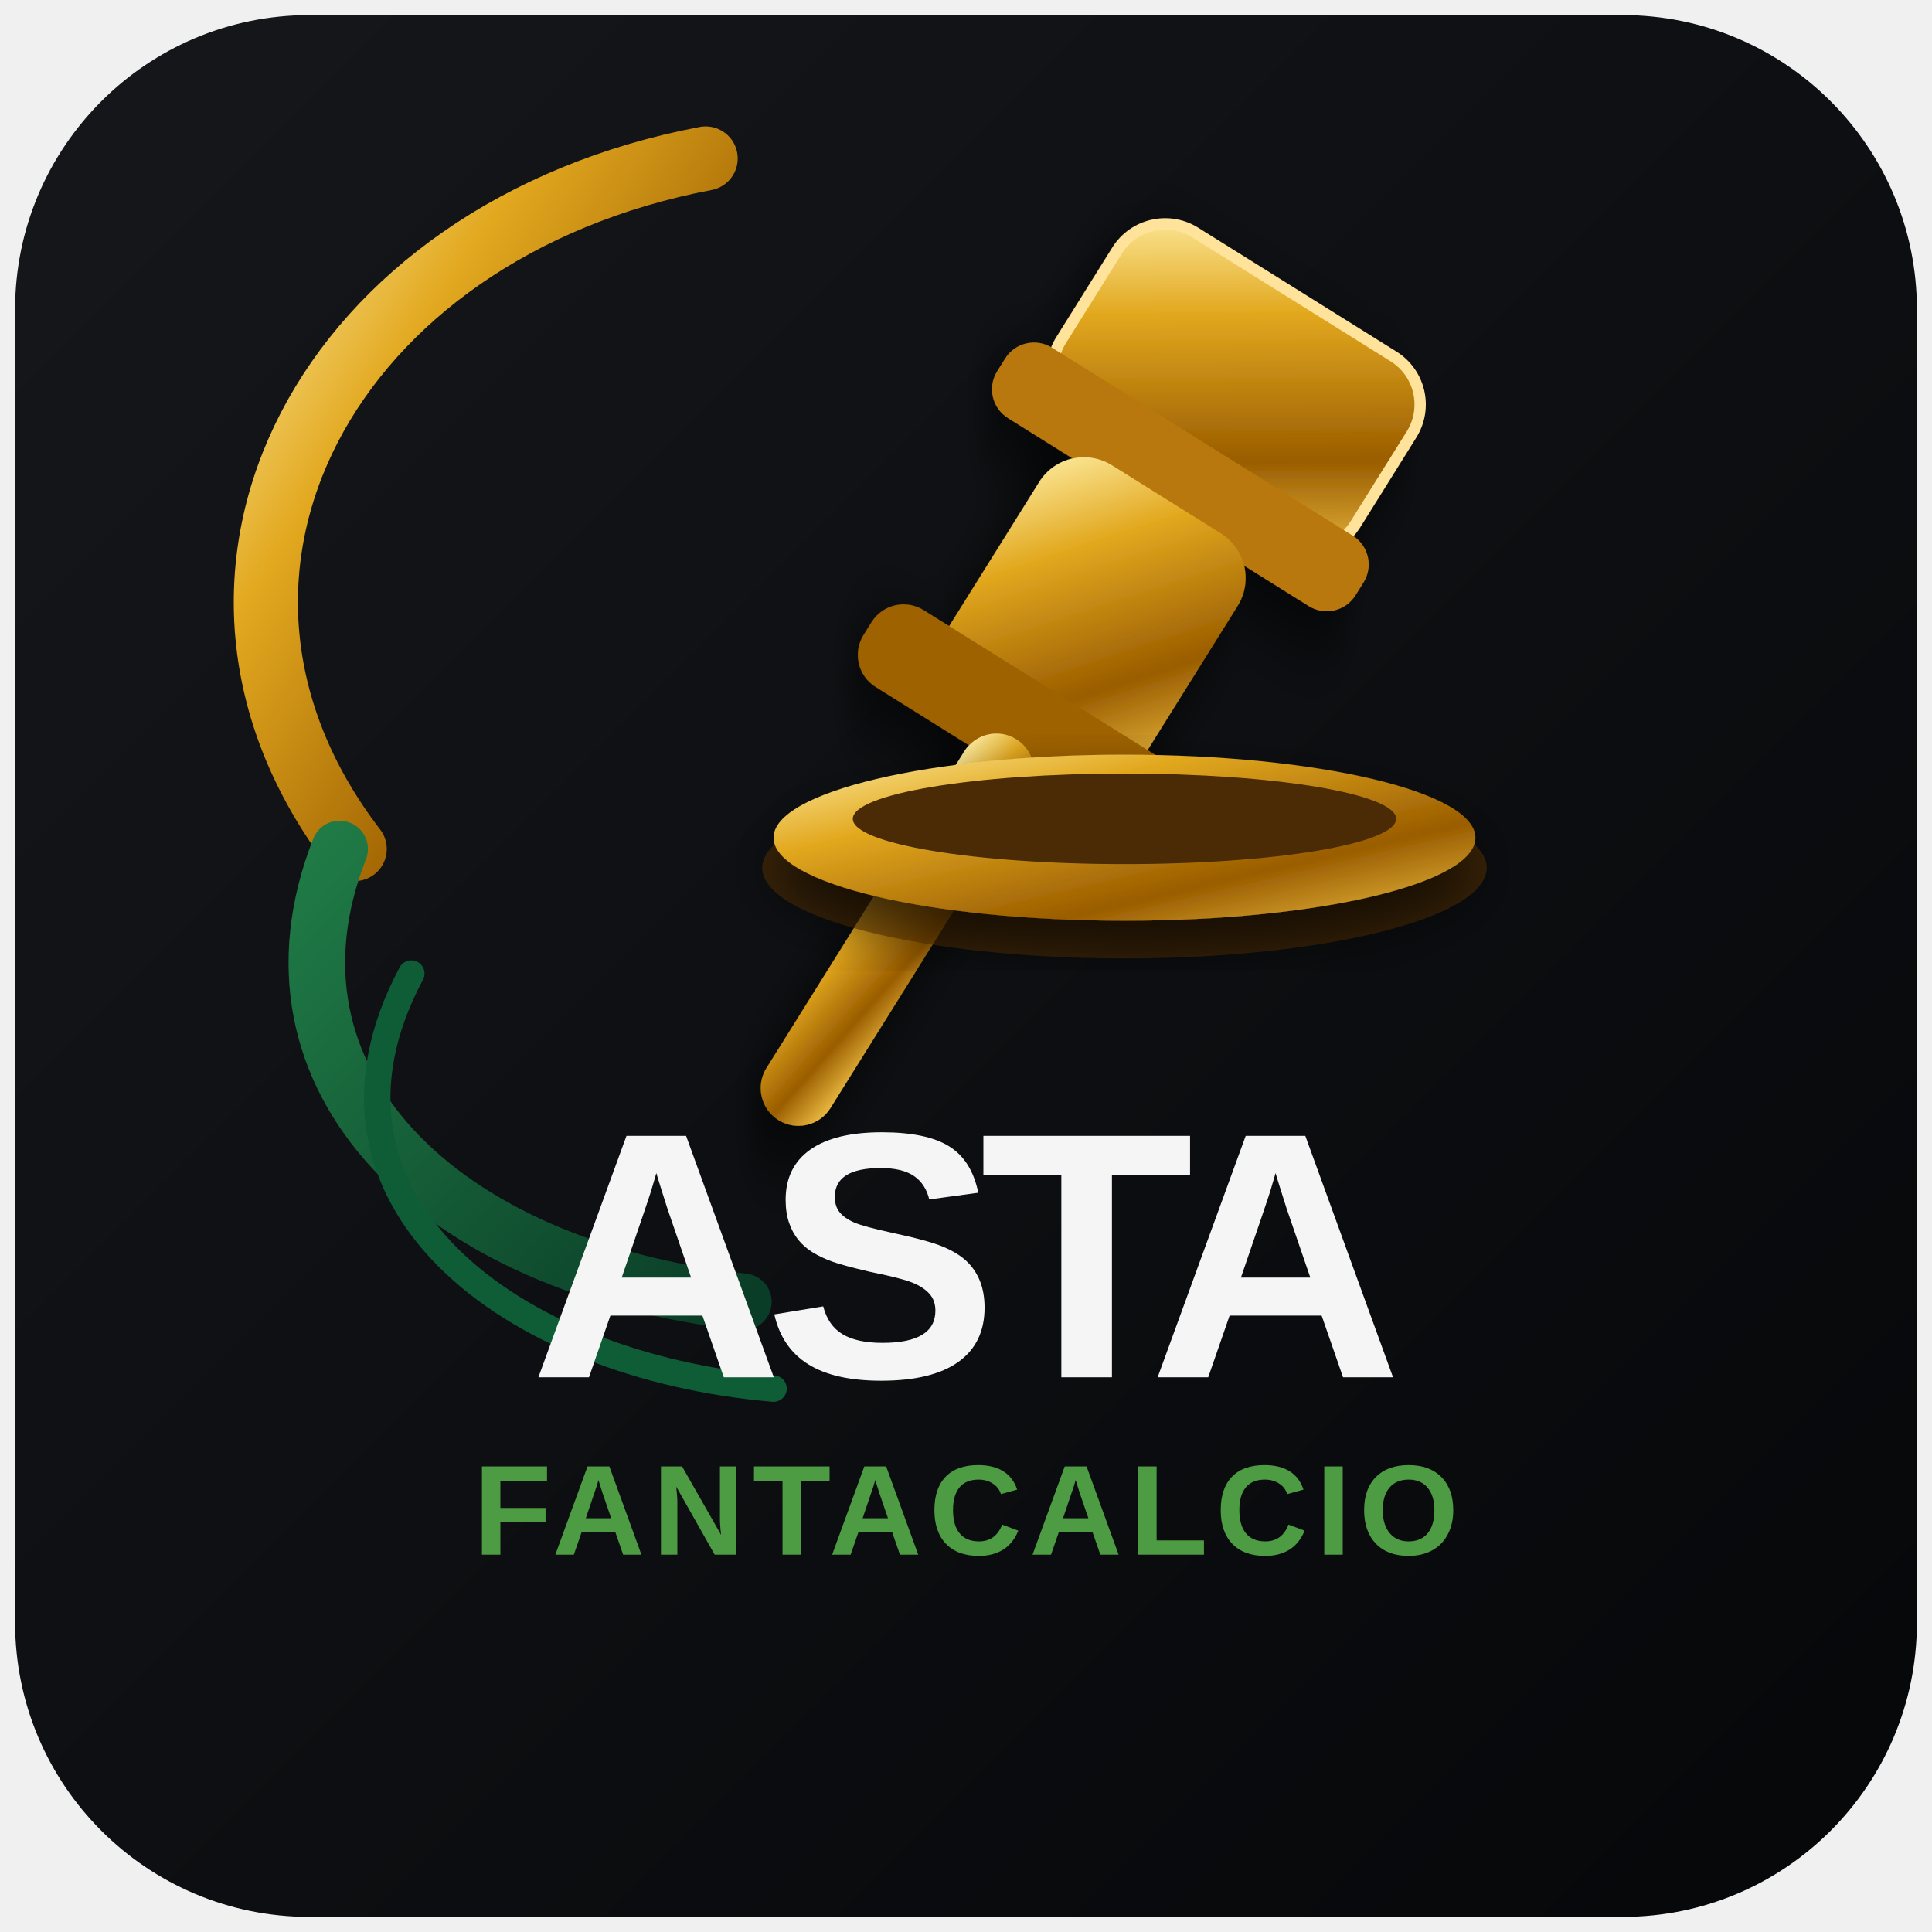
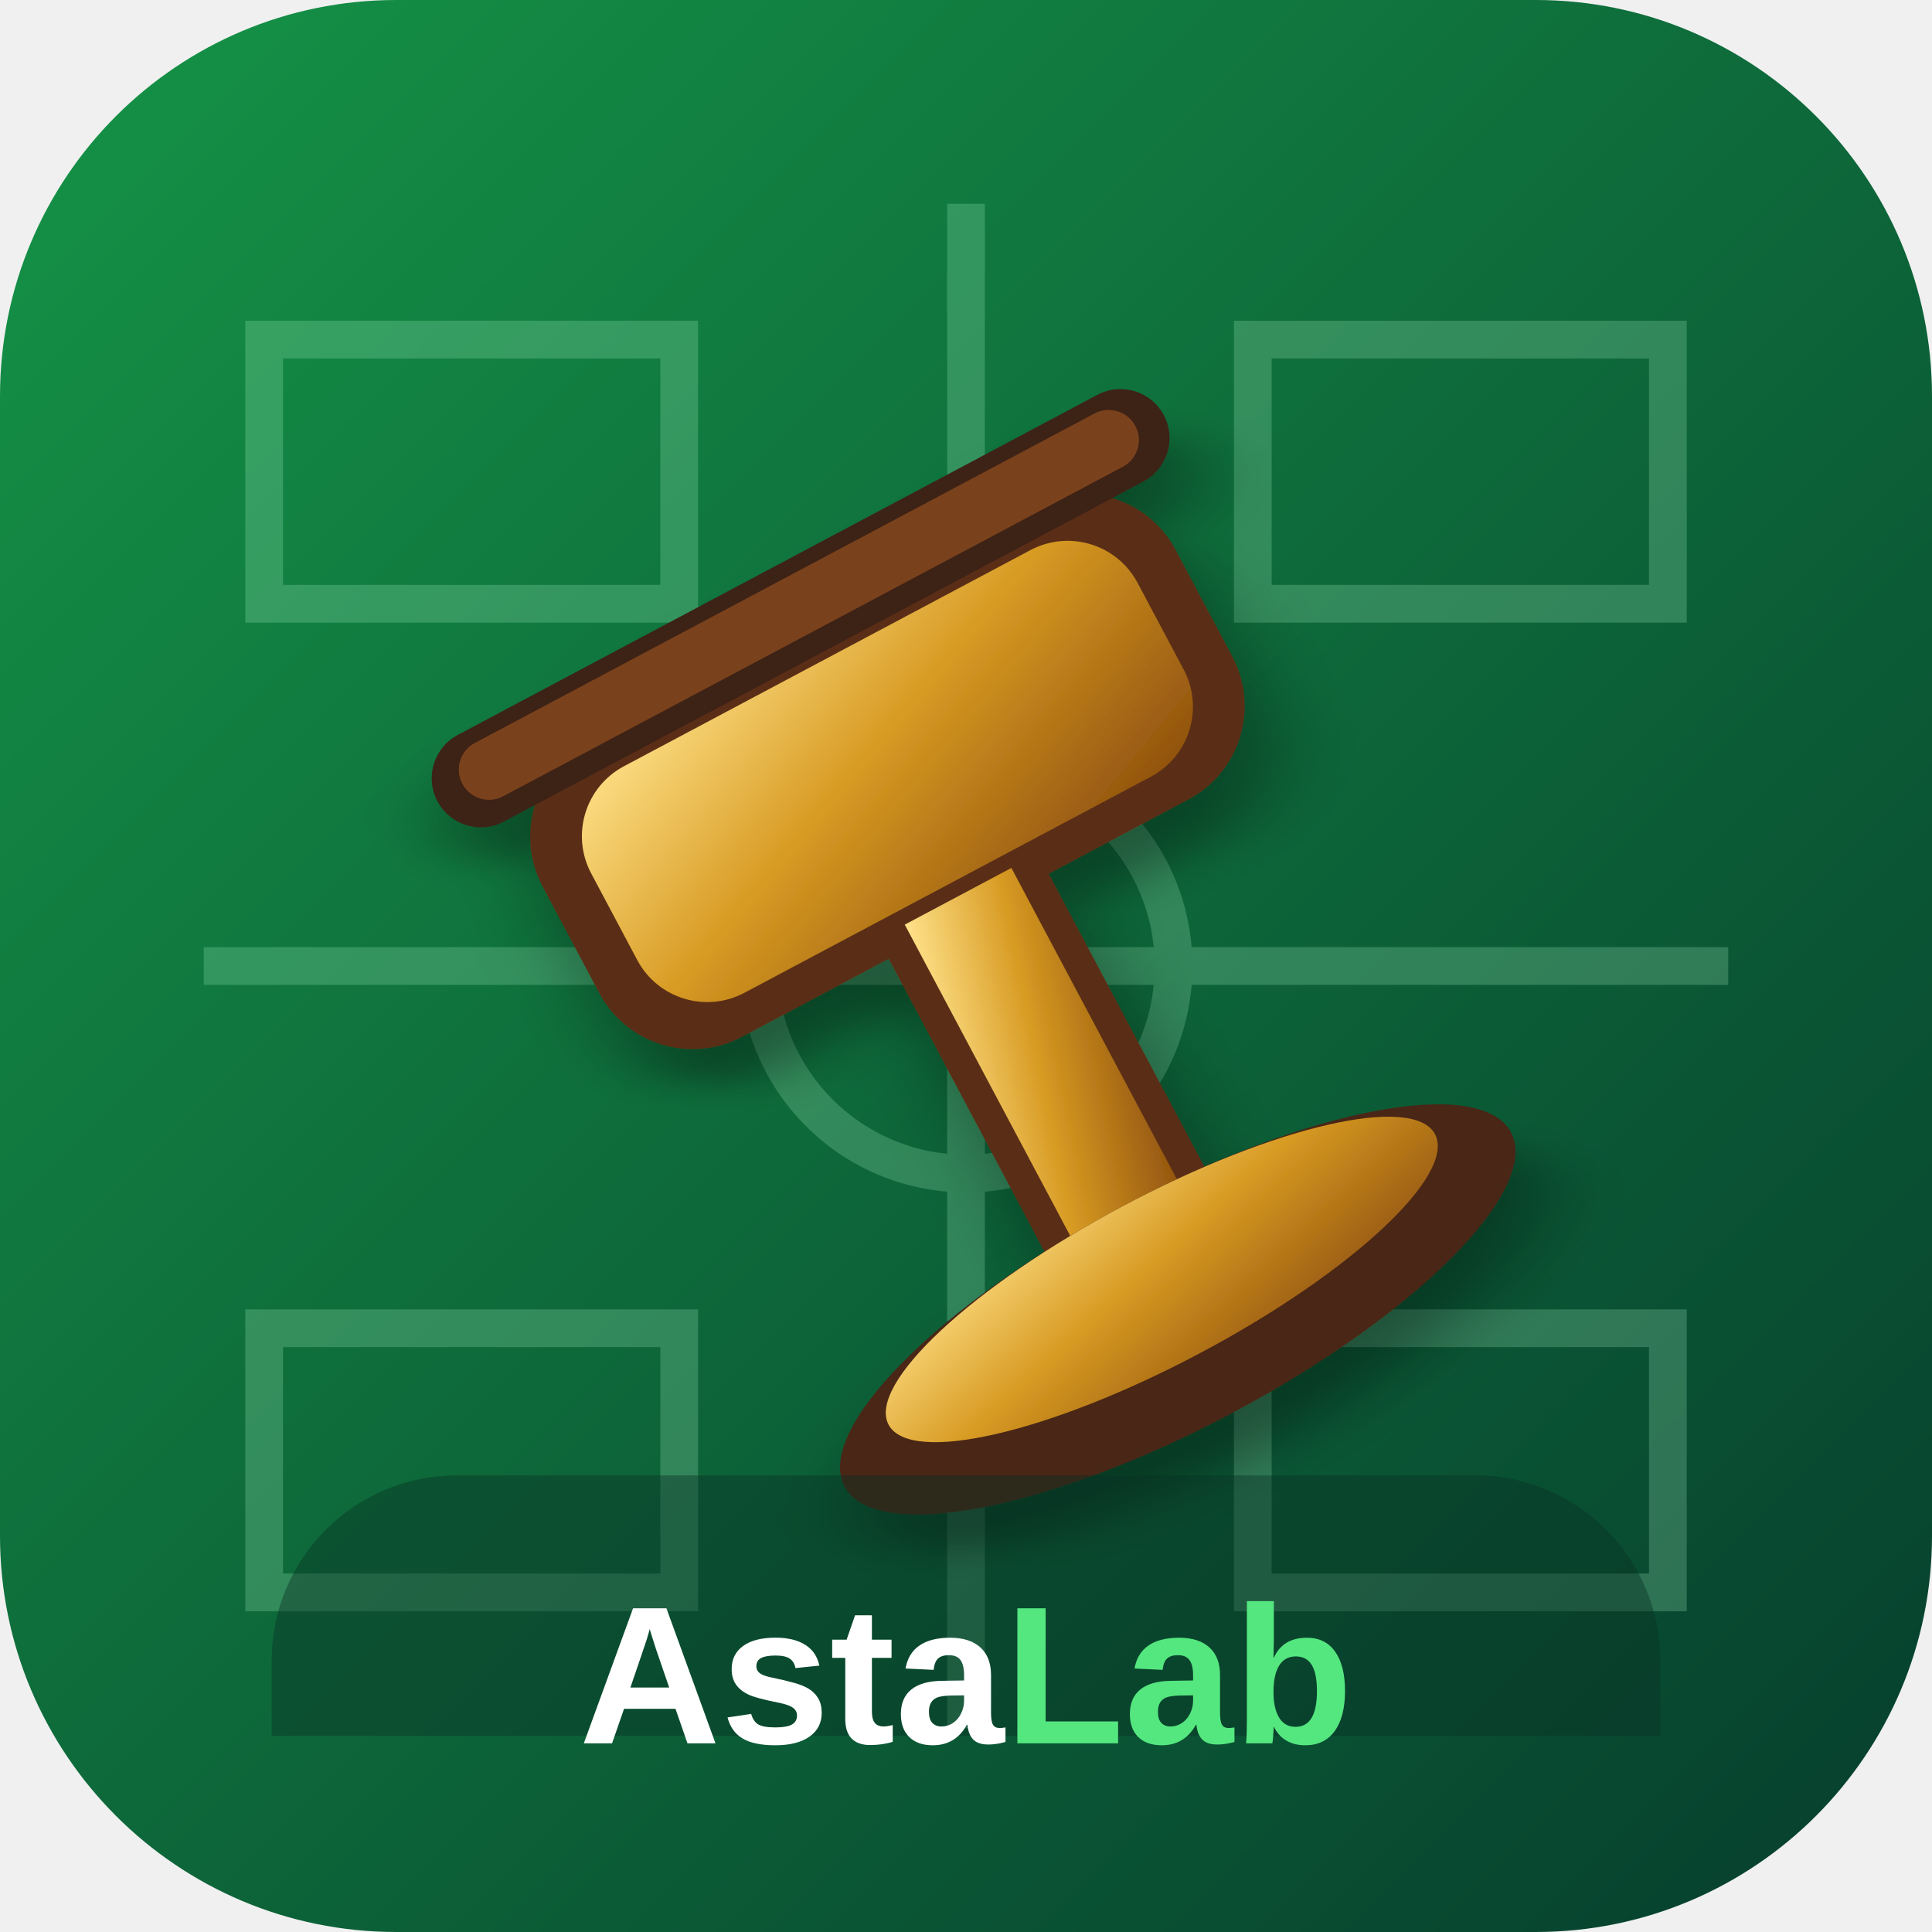
<svg xmlns="http://www.w3.org/2000/svg" viewBox="0 0 512 512">
  <defs>
    <linearGradient id="bg" x1="0" y1="0" x2="1" y2="1">
-       <stop stop-color="#15171b" />
-       <stop offset="1" stop-color="#050709" />
+       <stop stop-color="#159447" />
+       <stop offset="1" stop-color="#063d2d" />
    </linearGradient>
    <linearGradient id="gold" x1="0" y1="0" x2="1" y2="1">
-       <stop stop-color="#fff0a8" />
-       <stop offset=".3" stop-color="#e2a81f" />
-       <stop offset=".7" stop-color="#9a5d00" />
-       <stop offset="1" stop-color="#f3c448" />
+       <stop stop-color="#ffe28a" />
+       <stop offset=".45" stop-color="#d79a22" />
+       <stop offset="1" stop-color="#8b4d0d" />
    </linearGradient>
-     <linearGradient id="green" x1="0" y1="0" x2="1" y2="1">
-       <stop stop-color="#1f7a46" />
-       <stop offset="1" stop-color="#0a3d27" />
-     </linearGradient>
-     <filter id="shadow" x="-30%" y="-30%" width="160%" height="160%">
-       <feDropShadow dx="0" dy="8" stdDeviation="8" flood-color="#000" flood-opacity=".65" />
+     <filter id="shadow">
+       <feDropShadow dx="0" dy="12" stdDeviation="9" flood-opacity=".35" />
    </filter>
  </defs>
-   <rect x="4" y="4" width="504" height="504" rx="78" fill="url(#bg)" />
-   <path d="M94 225 C38 152 87 61 187 42" fill="none" stroke="url(#gold)" stroke-width="17" stroke-linecap="round" />
-   <path d="M90 225 C66 286 116 336 197 345" fill="none" stroke="url(#green)" stroke-width="15" stroke-linecap="round" />
-   <path d="M109 258 C77 318 135 362 205 368" fill="none" stroke="#0e5d37" stroke-width="7" stroke-linecap="round" />
-   <g filter="url(#shadow)" transform="rotate(32 302 155)">
-     <rect x="250" y="68" width="92" height="58" rx="15" fill="url(#gold)" stroke="#ffe39a" stroke-width="3" />
-     <rect x="240" y="114" width="112" height="22" rx="9" fill="#b97808" />
-     <rect x="265" y="132" width="62" height="74" rx="14" fill="url(#gold)" />
-     <rect x="247" y="191" width="98" height="24" rx="10" fill="#9f6200" />
-     <rect x="286" y="207" width="20" height="119" rx="10" fill="url(#gold)" />
+   <rect width="512" height="512" rx="105" fill="url(#bg)" />
+   <g opacity=".22" fill="none" stroke="#b7ffd0" stroke-width="10">
+     <path d="M70 90h110v70H70zM332 90h110v70H332zM70 422h110v-70H70zM332 422h110v-70H332z" />
+     <path d="M256 54v404M54 256h404" />
+     <circle cx="256" cy="256" r="55" />
  </g>
-   <ellipse cx="298" cy="230" rx="96" ry="24" fill="#5f3500" opacity=".55" />
-   <ellipse cx="298" cy="222" rx="93" ry="22" fill="url(#gold)" filter="url(#shadow)" />
-   <ellipse cx="298" cy="217" rx="72" ry="12" fill="#4a2b05" />
-   <text x="256" y="365" text-anchor="middle" font-family="Arial Black,Arial,sans-serif" font-size="93" font-weight="900" letter-spacing="-5" fill="#f5f5f5">ASTA</text>
-   <text x="256" y="412" text-anchor="middle" font-family="Arial Black,Arial,sans-serif" font-size="34" font-weight="900" letter-spacing="2" fill="#4d9b43">FANTACALCIO</text>
-   <path d="M116 426 H396" stroke="url(#green)" stroke-width="7" stroke-linecap="round" />
+   <g filter="url(#shadow)" transform="rotate(-28 256 250)">
+     <rect x="164" y="156" width="190" height="88" rx="28" fill="#5a2d16" />
+     <rect x="177" y="166" width="164" height="68" rx="21" fill="url(#gold)" />
+     <rect x="150" y="138" width="218" height="26" rx="13" fill="#3d2115" />
+     <rect x="158" y="142" width="202" height="16" rx="8" fill="#7a421c" />
+     <path d="M236 238h48v108h-48z" fill="#5a2d16" />
+     <path d="M244 238h32v108h-32z" fill="url(#gold)" />
+     <ellipse cx="260" cy="362" rx="100" ry="31" fill="#4a2617" />
+     <ellipse cx="260" cy="353" rx="82" ry="22" fill="url(#gold)" />
+   </g>
+   <path d="M72 440c0-27 22-49 49-49h270c27 0 49 22 49 49v20H72z" fill="#062f24" opacity=".42" />
+   <text x="256" y="462" text-anchor="middle" font-family="Arial,Helvetica,sans-serif" font-size="52" font-weight="800" fill="white">Asta<tspan fill="#55e77f">Lab</tspan>
+   </text>
</svg>
